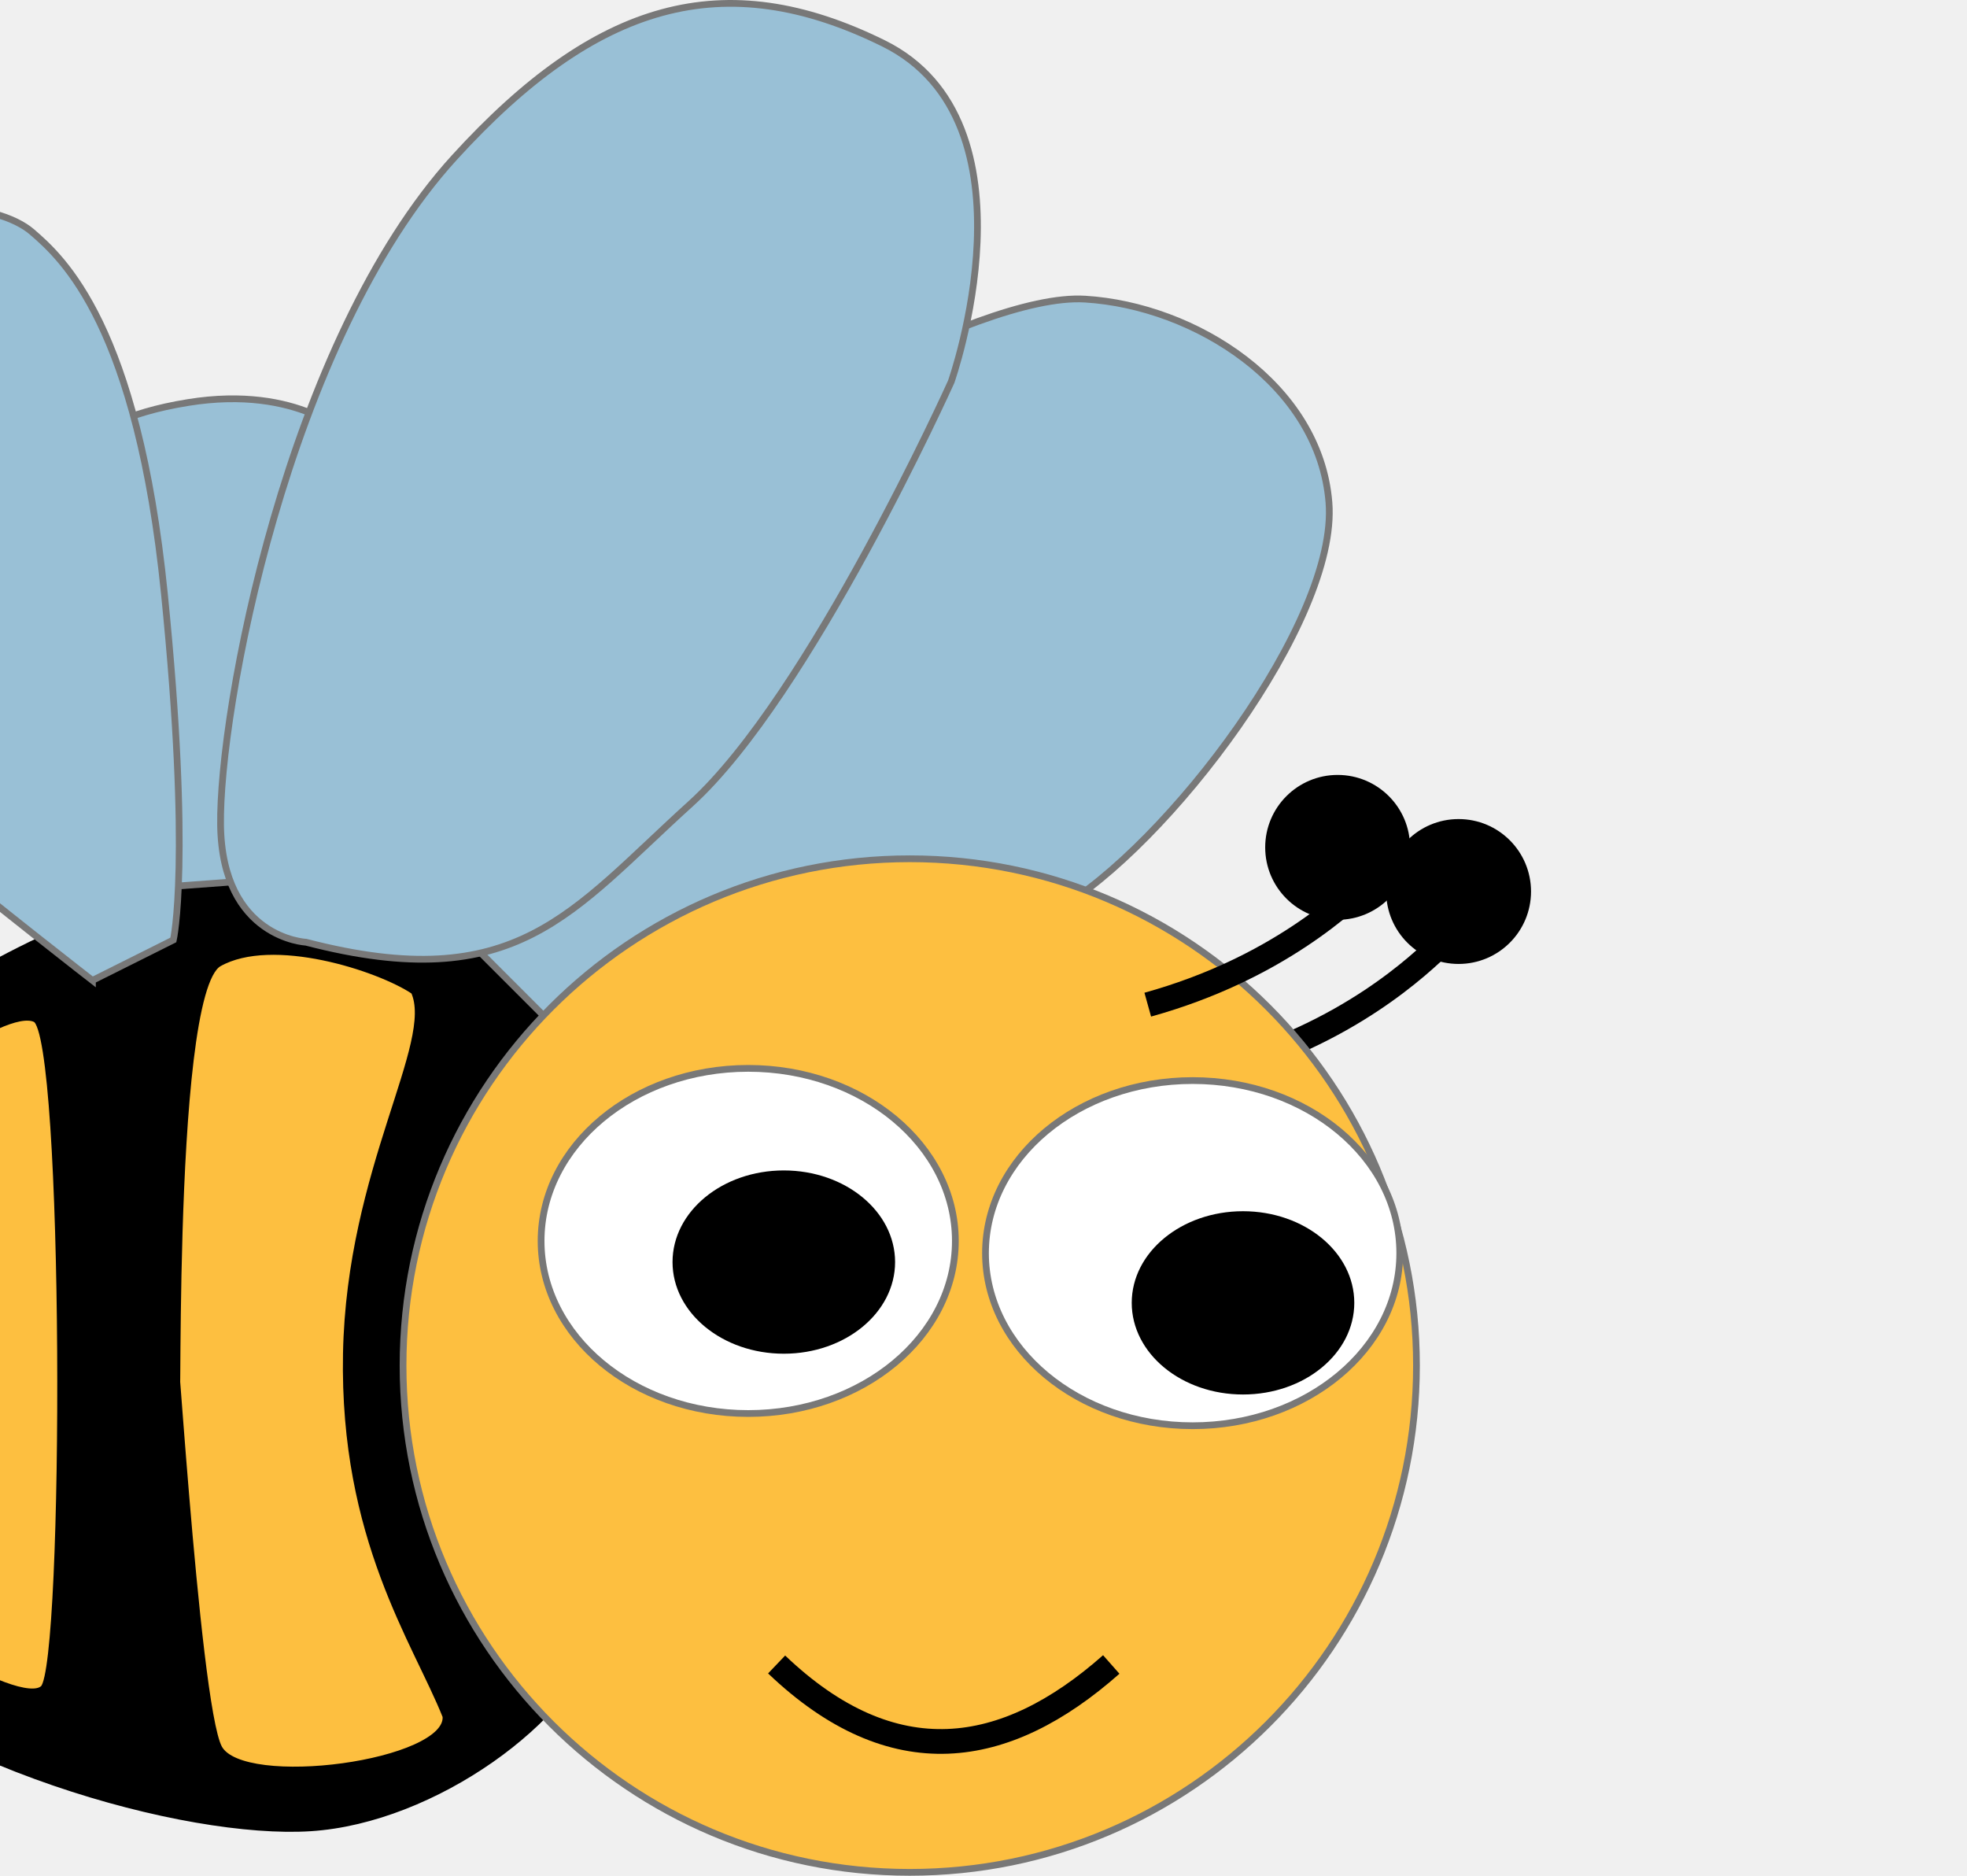
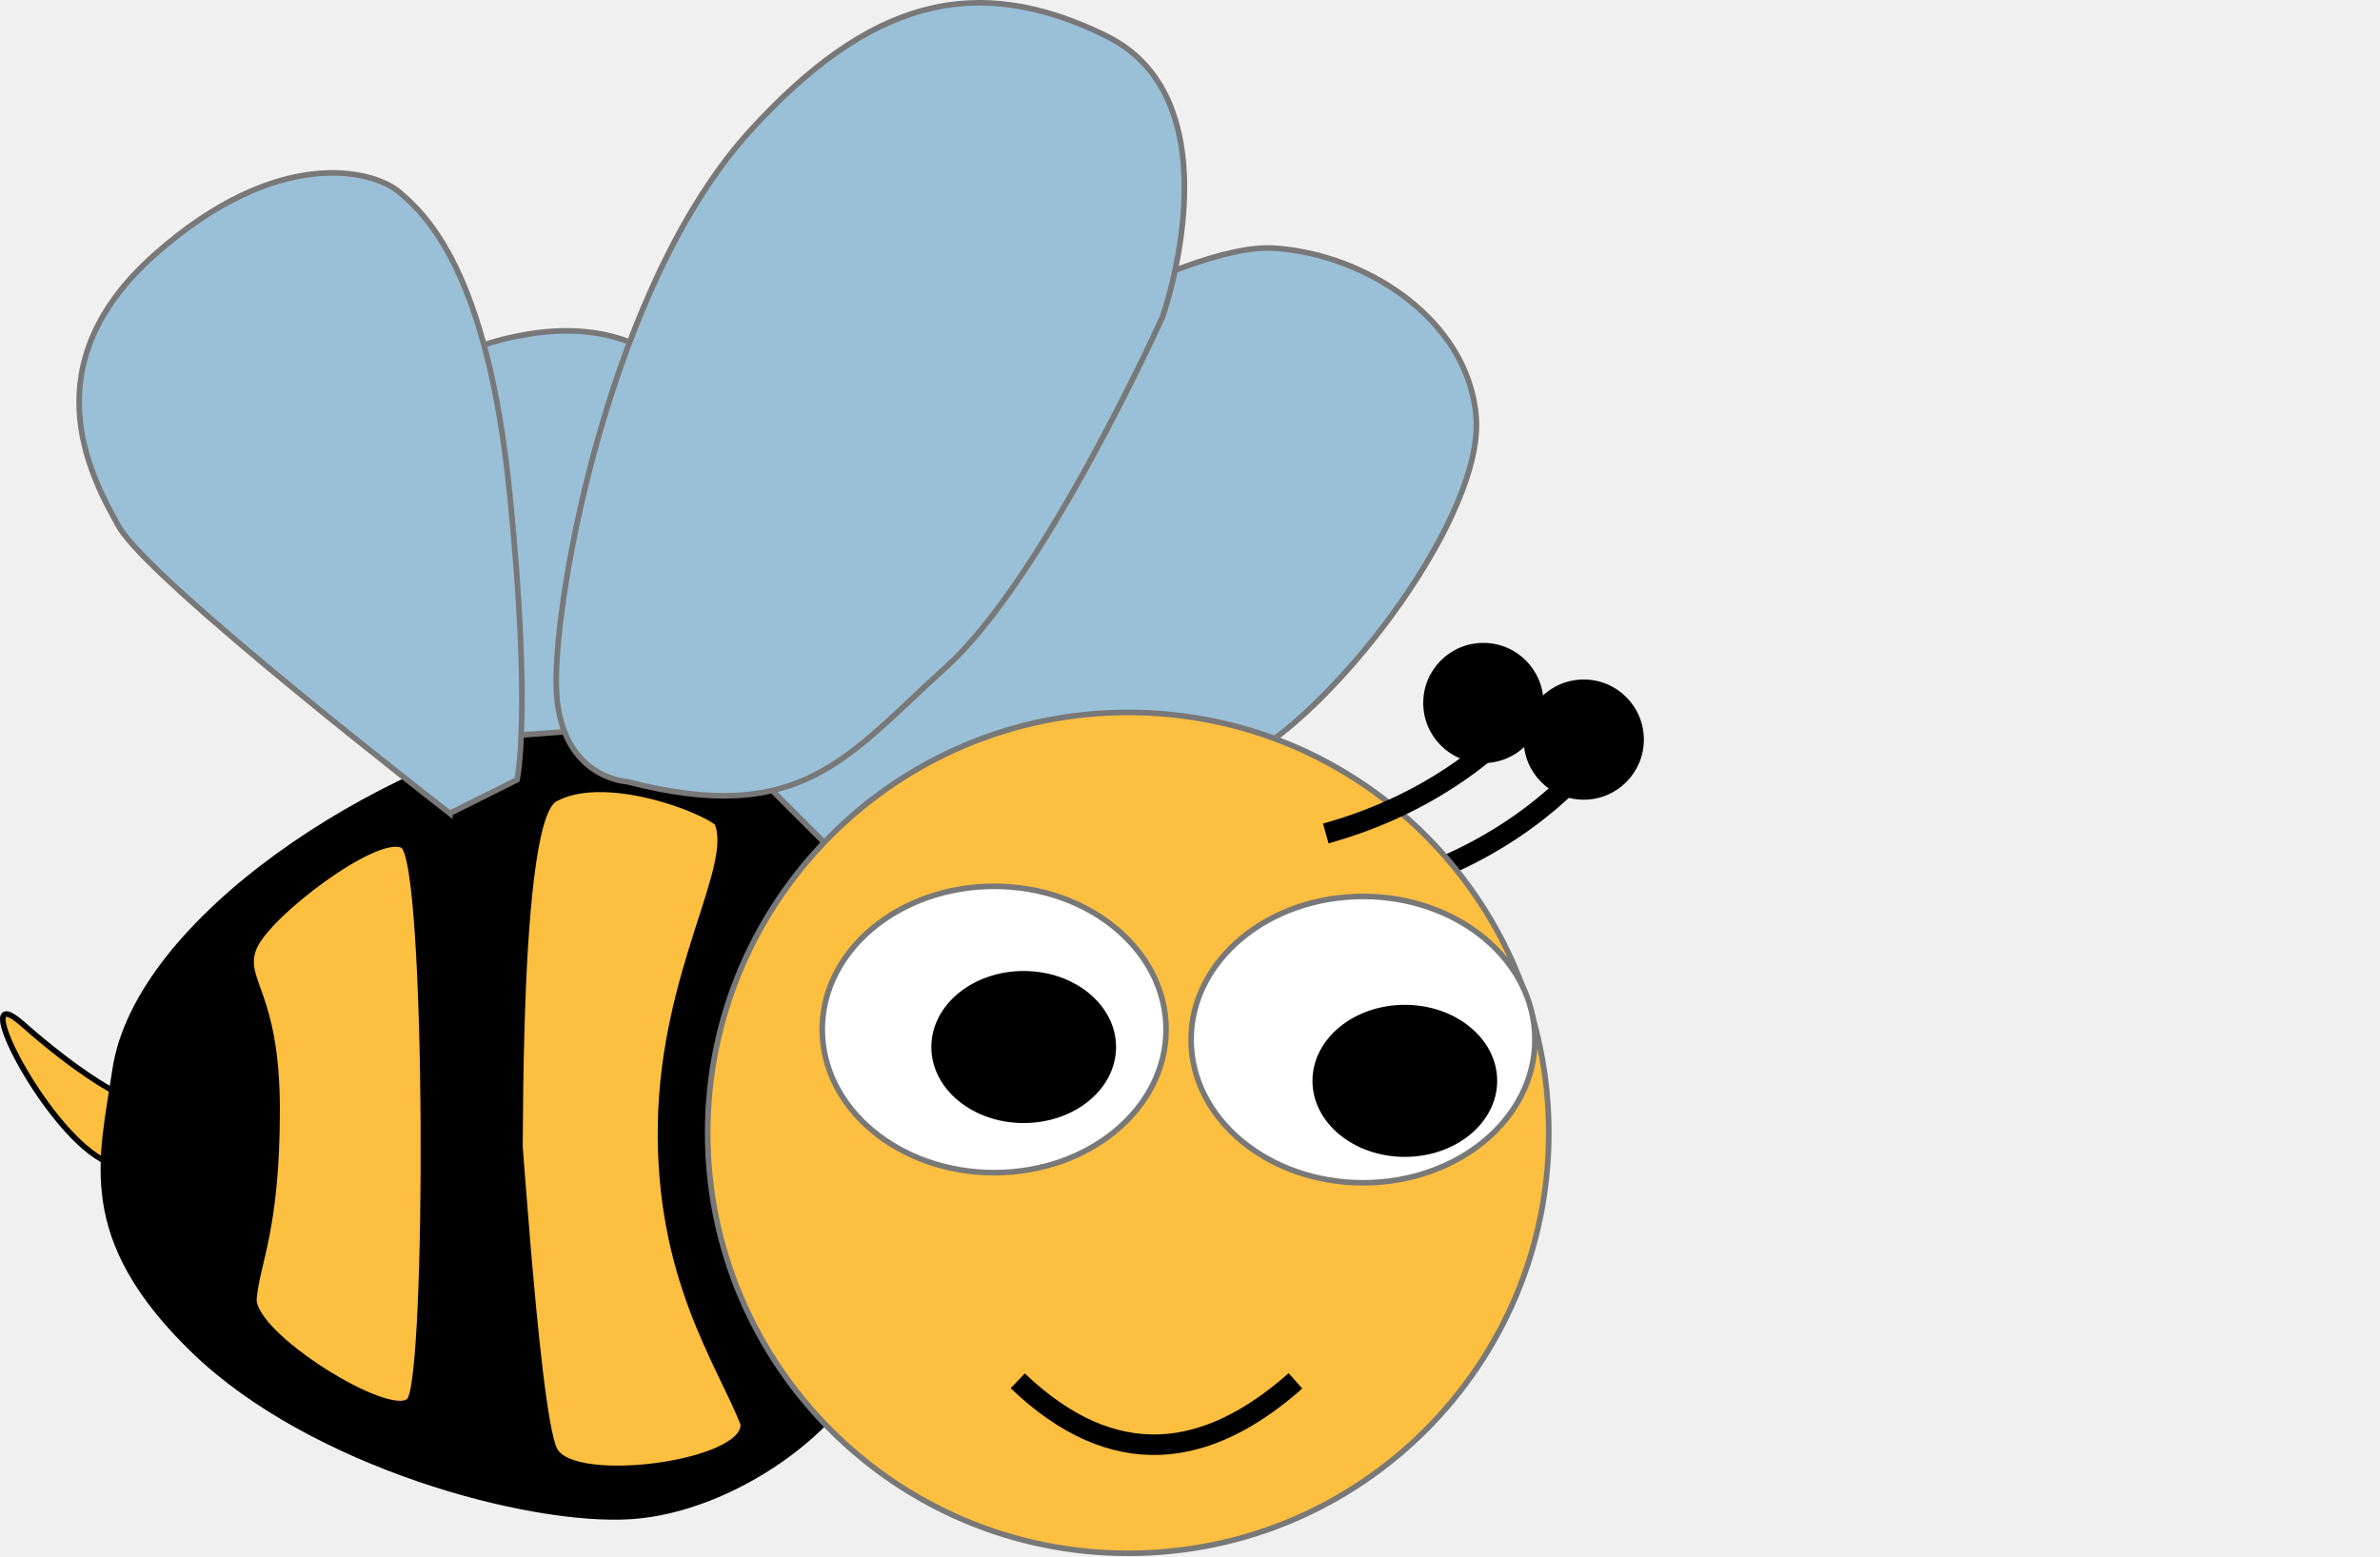
- <svg xmlns="http://www.w3.org/2000/svg" id="Layer_1" data-name="Layer 1" viewBox="200 0 875 834.28">
+ <svg xmlns="http://www.w3.org/2000/svg" id="Layer_1" data-name="Layer 1" viewBox="0 0 1275.61 834.28">
  <defs>
    <style>
      .cls-1, .cls-2 {
        fill: none;
      }

      .cls-2 {
        stroke-width: 11px;
      }

      .cls-2, .cls-3, .cls-4 {
        stroke: #000;
      }

      .cls-2, .cls-3, .cls-4, .cls-5, .cls-6, .cls-7 {
        stroke-miterlimit: 10;
      }

      .cls-3, .cls-4, .cls-5, .cls-6, .cls-7 {
        stroke-width: 3px;
      }

      .cls-3, .cls-5 {
        fill: #fdbf40;
      }

      .cls-5, .cls-6, .cls-7 {
        stroke: #787878;
      }

      .cls-6 {
        fill: #fff;
      }

      .cls-7 {
        fill: #99c0d6;
      }
    </style>
  </defs>
  <path class="cls-3" d="M59.9,584.37s-17.72-8.86-47.85-35.44,10.63,54.94,42.53,72.66,5.32-37.22,5.32-37.22Z" />
  <path class="cls-4" d="M449.78,458.54s-50.78-89.5-148.86-69.11-227.28,103.54-239.24,184.31c-7.09,47.85-20.39,89.92,42.53,150.63s178.99,92.15,233.93,88.61,116.24-48.56,127.6-86.84-15.95-267.6-15.95-267.6Z" />
  <path class="cls-7" d="M448.12,458.07l-36-36s-.66-144.02,51.24-182.76,170.49-109.25,219.34-106.27,104.29,38.01,108.47,90.49-71.66,152.79-121.47,181.5-213.07,84.04-213.07,84.04l-9.51-34.99" />
  <path class="cls-7" d="M306.12,392.07l-27,2-50.87-180.09s-1.92-25.71,55.49-34.96c49.38-7.95,72.1,15.46,72.1,15.46l-49.73,197.58Z" />
  <path class="cls-7" d="M241.12,436.07s-160.71-124.3-177.35-153.65-46.49-87.84,19.49-146.21,116.86-45.14,130.86-33.14,47.02,41.99,59.01,160.99,3.99,154,3.99,154l-36,18Z" />
  <path class="cls-7" d="M336.12,419.07s-37.25-1.7-38-52,29.37-215.11,104-297C465.22.84,521.97-15.72,592.97,19.27s30.16,150.53,30.16,150.53c0,0-62.97,139.84-116,187.79s-77.32,85.81-171.01,61.48Z" />
  <path class="cls-2" d="M742.36,475.56c57.13-15.89,88.77-45.9,100.13-56.95" />
  <circle class="cls-5" cx="604.7" cy="607.37" r="225.41" />
  <ellipse class="cls-6" cx="532.84" cy="551.94" rx="92.14" ry="76.76" />
  <ellipse class="cls-6" cx="730.53" cy="557.37" rx="92.14" ry="76.76" />
  <ellipse cx="548.67" cy="561.34" rx="49.5" ry="40.76" />
  <ellipse cx="752.94" cy="579.48" rx="49.5" ry="40.76" />
  <circle cx="795.03" cy="376.89" r="32.22" />
  <circle cx="848.84" cy="396.52" r="32.22" />
  <line class="cls-1" x1="839.83" y1="430.05" x2="780.36" y2="466.85" />
  <path class="cls-2" d="M710.57,446.85c57.13-15.89,88.77-45.9,100.13-56.95" />
  <path class="cls-2" d="M545.47,740.32c51.8,49.41,101.65,41.75,148.86,0" />
  <path class="cls-3" d="M215.85,453.23c14.18,7.09,14.18,287.09,3.54,297.72s-85.06-35.44-83.29-54.94,12.41-37.22,12.41-101.01-19.49-69.11-12.41-86.84,65.57-62.03,79.75-54.94Z" />
  <path class="cls-3" d="M384.21,440.82c10.63,23.04-28.58,79.06-30.13,161.27s31.04,127.98,44.3,161.27c1.77,21.27-90.38,33.67-101.01,14.18s-22.11-224.93-19.49-164.81-4.26-170.96,19.49-184.31,70.89,1.77,86.84,12.41Z" />
</svg>
